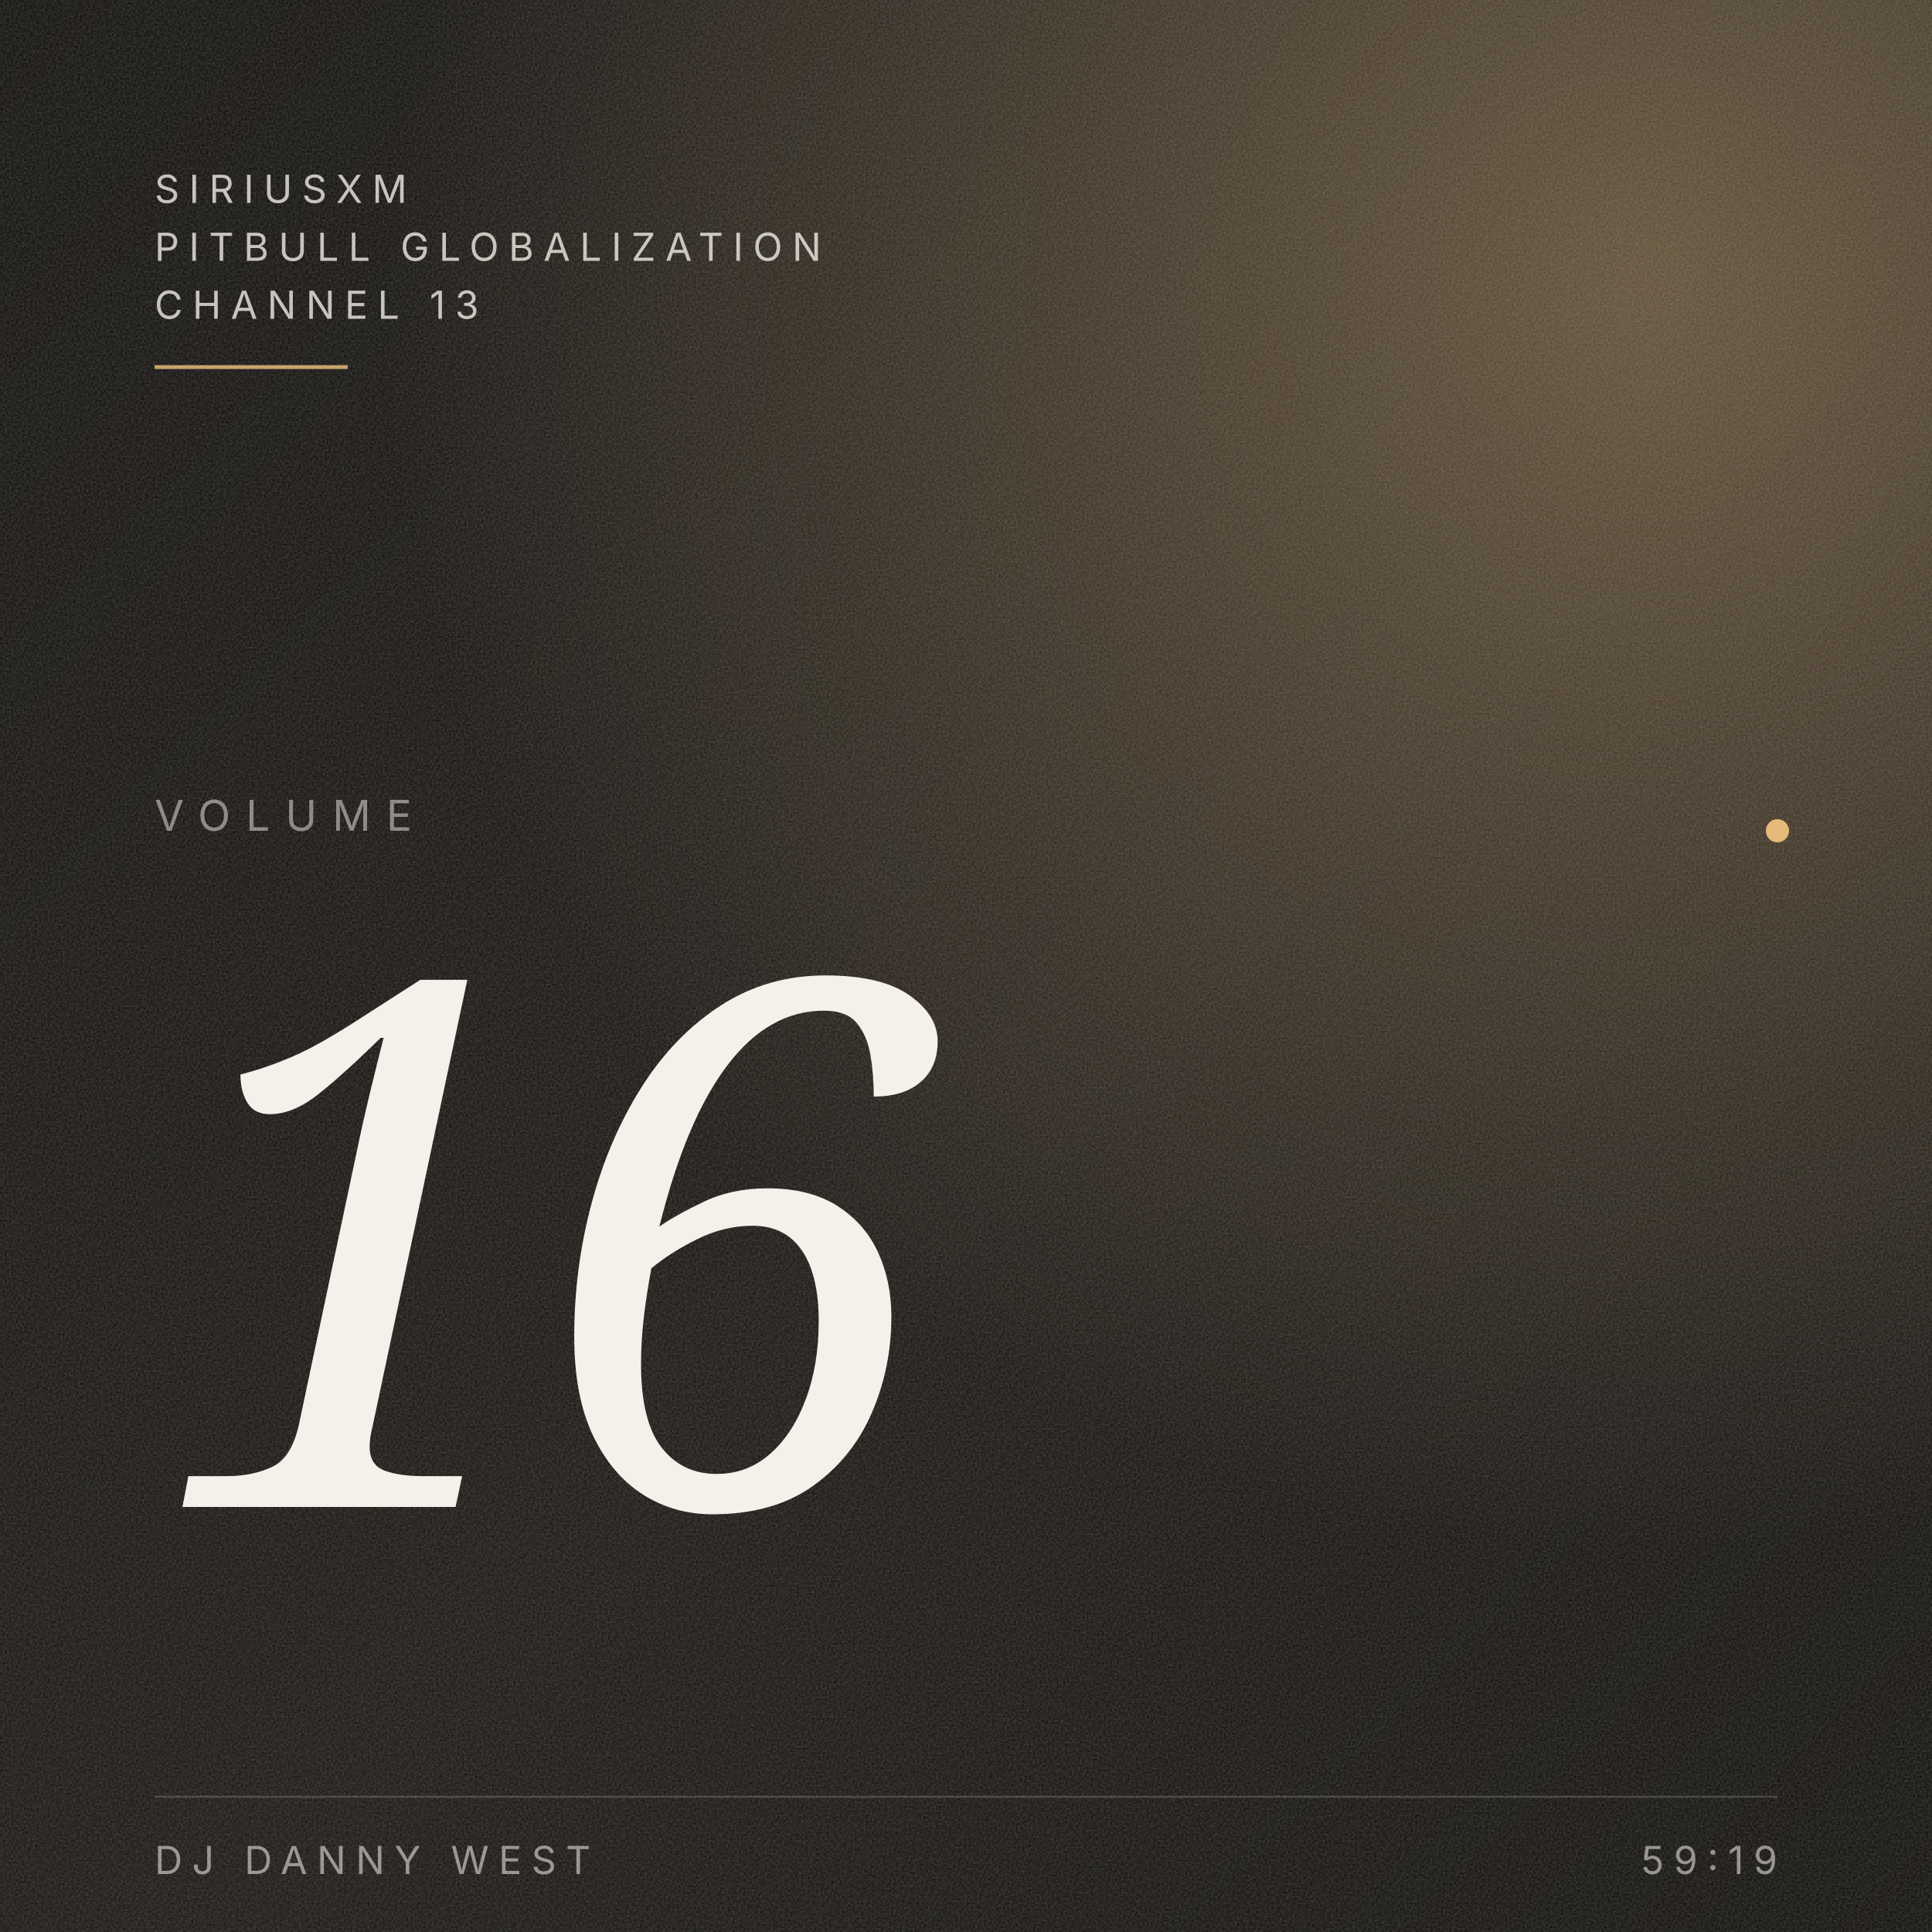
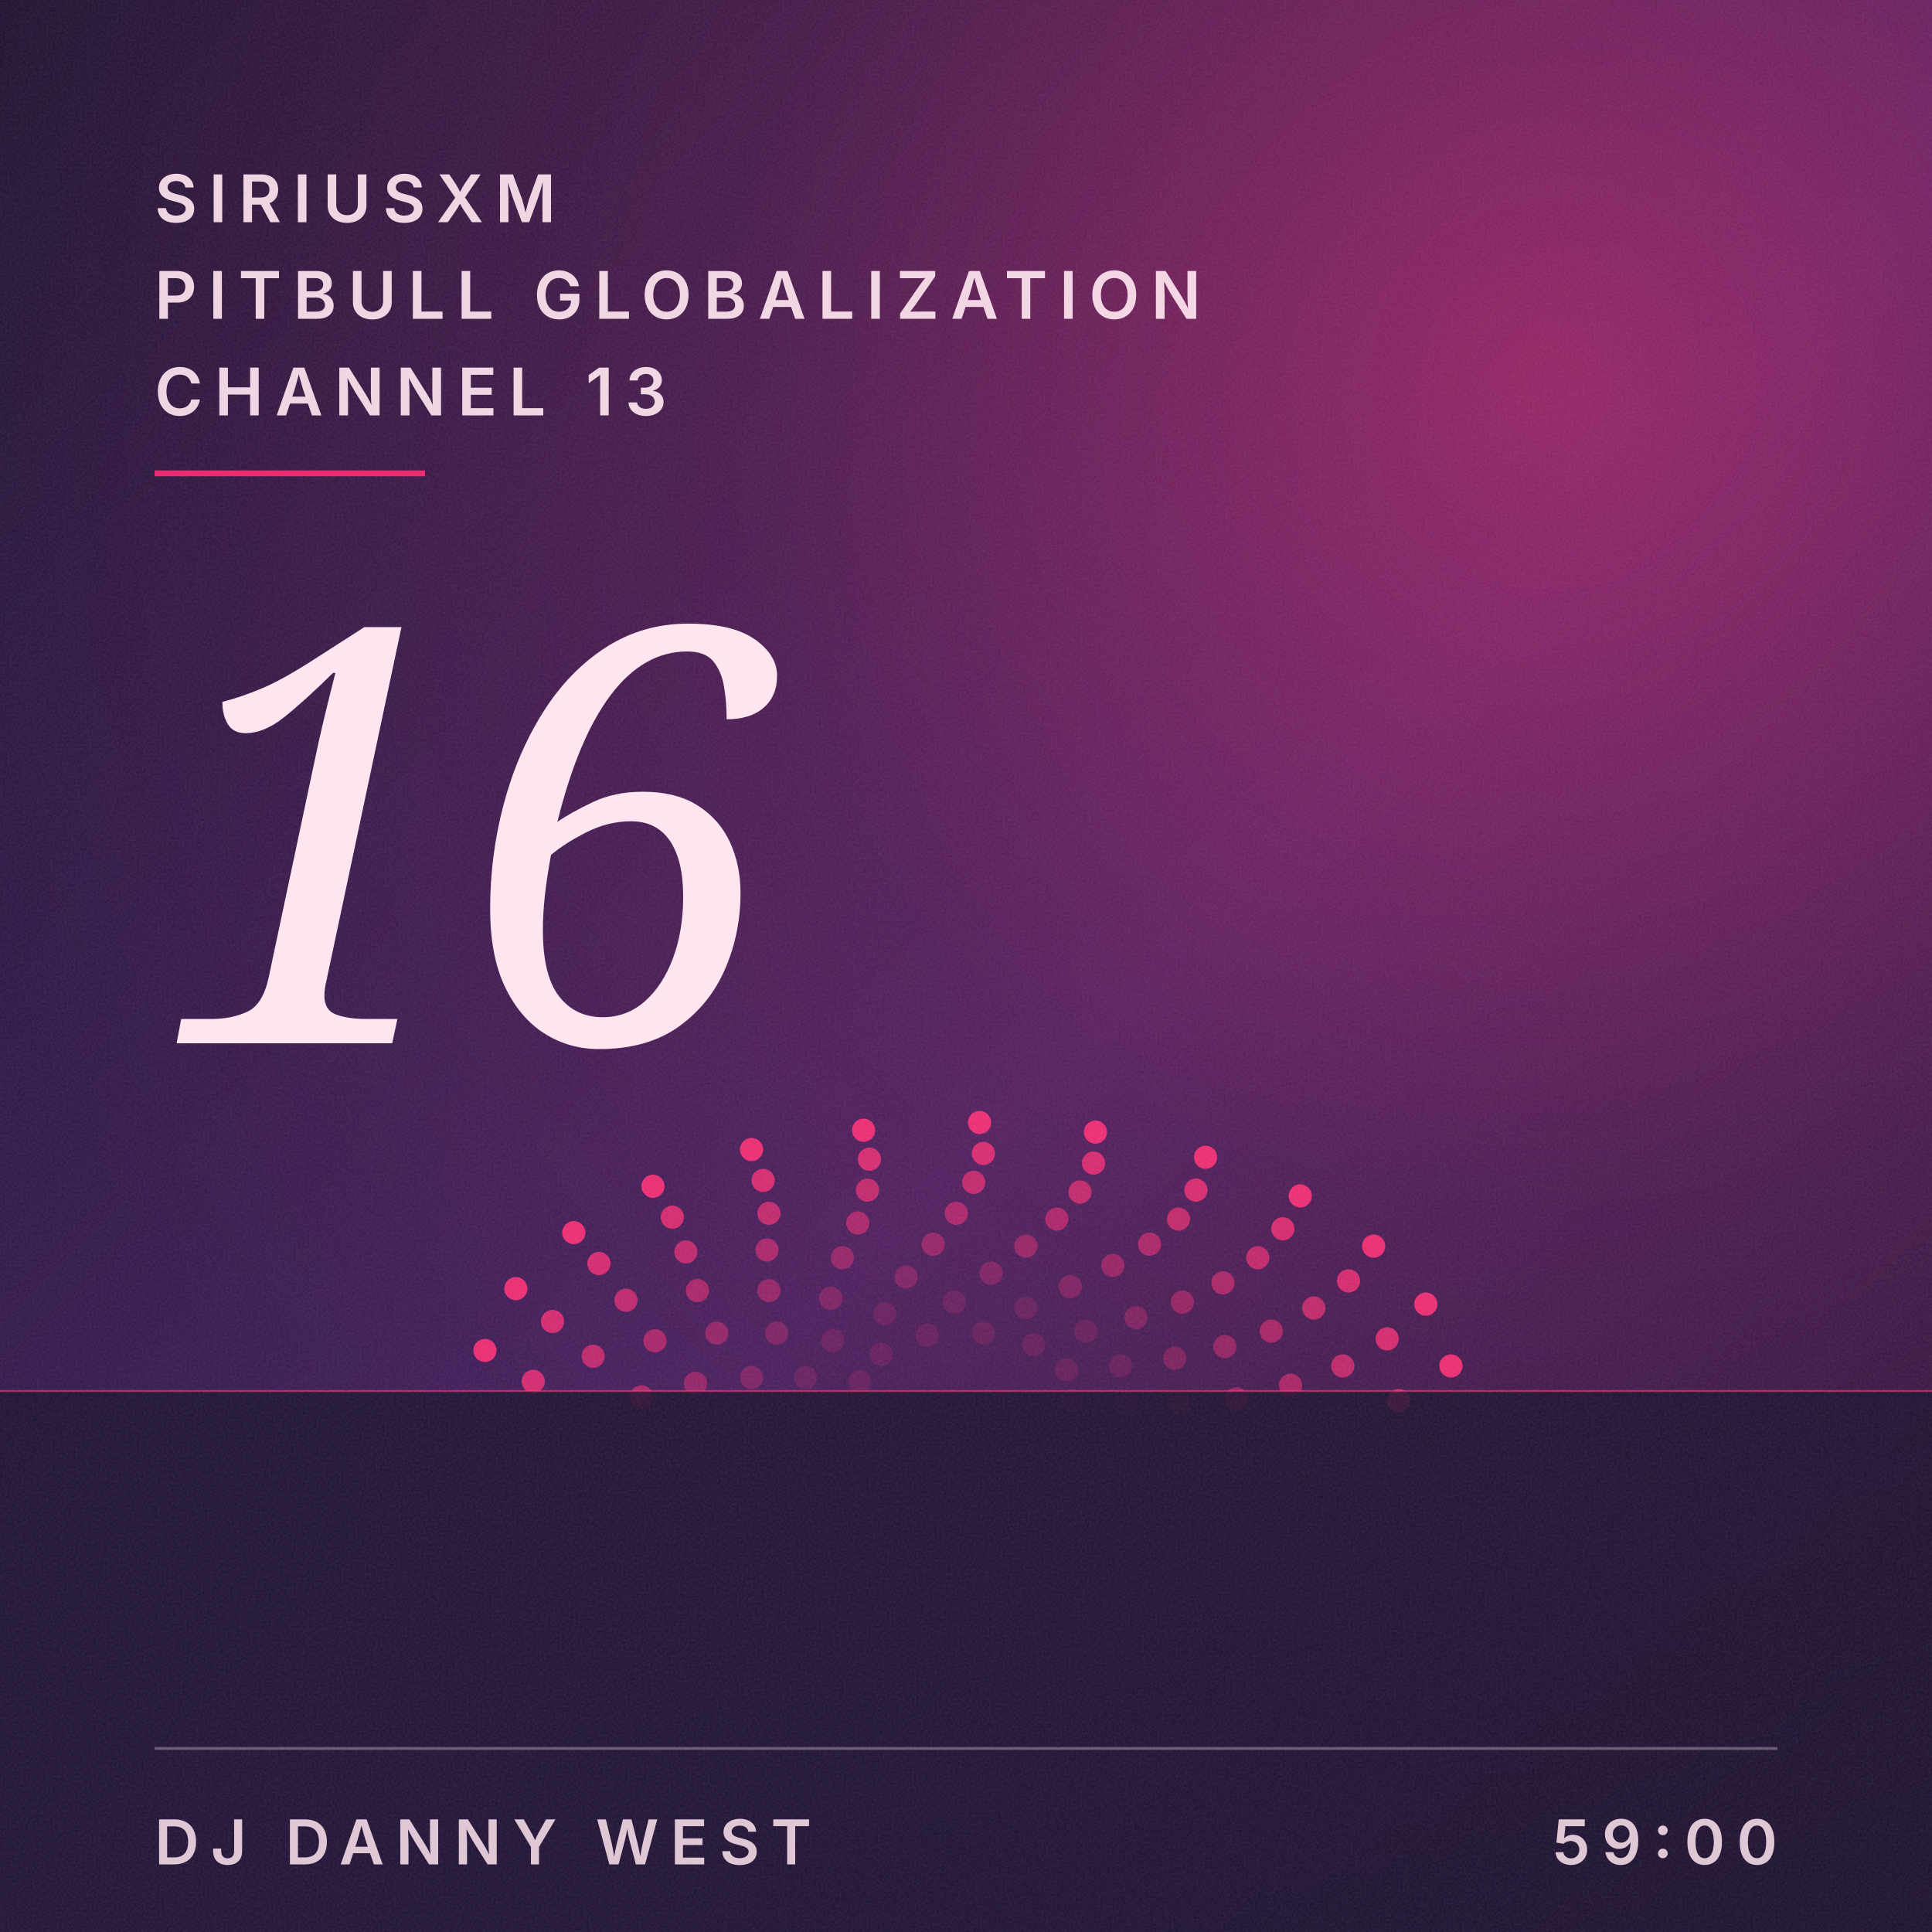
<svg xmlns="http://www.w3.org/2000/svg" viewBox="0 0 1000 1000" preserveAspectRatio="xMidYMid slice">
  <defs>
    <linearGradient id="bg" x1="0" y1="0" x2="1" y2="1">
-       <stop offset="0" stop-color="#0A0907" />
-       <stop offset="0.55" stop-color="#14110D" />
-       <stop offset="1" stop-color="#0A0907" />
+       <stop offset="0" stop-color="#1A0F2E" />
+       <stop offset="0.55" stop-color="#3D1B5A" />
+       <stop offset="1" stop-color="#1A0F2E" />
    </linearGradient>
-     <radialGradient id="ember" cx="0.85" cy="0.15" r="0.65">
-       <stop offset="0" stop-color="#E5B97A" stop-opacity="0.35" />
-       <stop offset="1" stop-color="#E5B97A" stop-opacity="0" />
+     <radialGradient id="accentGlow" cx="0.8" cy="0.2" r="0.85">
+       <stop offset="0" stop-color="#FF2D75" stop-opacity="0.45" />
+       <stop offset="0.5" stop-color="#FF2D75" stop-opacity="0.12" />
+       <stop offset="1" stop-color="#FF2D75" stop-opacity="0" />
    </radialGradient>
    <filter id="grain" x="0" y="0" width="100%" height="100%">
-       <feTurbulence type="fractalNoise" baseFrequency="0.9" numOctaves="3" stitchTiles="stitch" />
-       <feColorMatrix values="0 0 0 0 0.96  0 0 0 0 0.94  0 0 0 0 0.92  0 0 0 0.5 0" />
+       <feTurbulence type="fractalNoise" baseFrequency="0.85" numOctaves="2" seed="56" stitchTiles="stitch" />
+       <feColorMatrix values="0 0 0 0 0.96  0 0 0 0 0.94  0 0 0 0 0.92  0 0 0 0.18 0" />
+     </filter>
+     <filter id="softblur">
+       <feGaussianBlur stdDeviation="40" />
    </filter>
  </defs>
  <rect width="1000" height="1000" fill="url(#bg)" />
-   <rect width="1000" height="1000" fill="url(#ember)" />
-   <rect width="1000" height="1000" filter="url(#grain)" opacity="0.45" />
-   <g font-family="Inter, system-ui, sans-serif" fill="#F5F1EA">
-     <text x="80" y="105" font-size="20" letter-spacing="5" fill-opacity="0.78">SIRIUSXM</text>
-     <text x="80" y="135" font-size="20" letter-spacing="5" fill-opacity="0.78">PITBULL GLOBALIZATION</text>
-     <text x="80" y="165" font-size="20" letter-spacing="5" fill-opacity="0.78">CHANNEL 13</text>
-     <line x1="80" y1="190" x2="180" y2="190" stroke="#E5B97A" stroke-opacity="0.85" stroke-width="2" />
+   <rect width="1000" height="1000" fill="url(#accentGlow)" />
+   <circle cx="251" cy="699" r="6" fill="#FF2D75" opacity="0.88" />
+   <circle cx="267" cy="667" r="6" fill="#FF2D75" opacity="0.88" />
+   <circle cx="297" cy="638" r="6" fill="#FF2D75" opacity="0.88" />
+   <circle cx="338" cy="614" r="6" fill="#FF2D75" opacity="0.88" />
+   <circle cx="389" cy="595" r="6" fill="#FF2D75" opacity="0.88" />
+   <circle cx="447" cy="585" r="6" fill="#FF2D75" opacity="0.88" />
+   <circle cx="507" cy="581" r="6" fill="#FF2D75" opacity="0.88" />
+   <circle cx="567" cy="586" r="6" fill="#FF2D75" opacity="0.88" />
+   <circle cx="624" cy="599" r="6" fill="#FF2D75" opacity="0.88" />
+   <circle cx="673" cy="619" r="6" fill="#FF2D75" opacity="0.88" />
+   <circle cx="711" cy="645" r="6" fill="#FF2D75" opacity="0.88" />
+   <circle cx="738" cy="675" r="6" fill="#FF2D75" opacity="0.88" />
+   <circle cx="751" cy="707" r="6" fill="#FF2D75" opacity="0.88" />
+   <circle cx="276" cy="715" r="6" fill="#FF2D75" opacity="0.76" />
+   <circle cx="286" cy="684" r="6" fill="#FF2D75" opacity="0.76" />
+   <circle cx="310" cy="654" r="6" fill="#FF2D75" opacity="0.76" />
+   <circle cx="348" cy="630" r="6" fill="#FF2D75" opacity="0.76" />
+   <circle cx="395" cy="611" r="6" fill="#FF2D75" opacity="0.76" />
+   <circle cx="450" cy="600" r="6" fill="#FF2D75" opacity="0.76" />
+   <circle cx="509" cy="597" r="6" fill="#FF2D75" opacity="0.76" />
+   <circle cx="566" cy="602" r="6" fill="#FF2D75" opacity="0.76" />
+   <circle cx="619" cy="616" r="6" fill="#FF2D75" opacity="0.76" />
+   <circle cx="664" cy="636" r="6" fill="#FF2D75" opacity="0.76" />
+   <circle cx="698" cy="663" r="6" fill="#FF2D75" opacity="0.76" />
+   <circle cx="718" cy="693" r="6" fill="#FF2D75" opacity="0.76" />
+   <circle cx="724" cy="725" r="6" fill="#FF2D75" opacity="0.76" />
+   <circle cx="307" cy="702" r="6" fill="#FF2D75" opacity="0.64" />
+   <circle cx="324" cy="673" r="6" fill="#FF2D75" opacity="0.64" />
+   <circle cx="355" cy="648" r="6" fill="#FF2D75" opacity="0.64" />
+   <circle cx="398" cy="628" r="6" fill="#FF2D75" opacity="0.64" />
+   <circle cx="449" cy="616" r="6" fill="#FF2D75" opacity="0.64" />
+   <circle cx="504" cy="612" r="6" fill="#FF2D75" opacity="0.64" />
+   <circle cx="559" cy="617" r="6" fill="#FF2D75" opacity="0.64" />
+   <circle cx="610" cy="631" r="6" fill="#FF2D75" opacity="0.64" />
+   <circle cx="651" cy="651" r="6" fill="#FF2D75" opacity="0.64" />
+   <circle cx="680" cy="677" r="6" fill="#FF2D75" opacity="0.64" />
+   <circle cx="695" cy="707" r="6" fill="#FF2D75" opacity="0.64" />
+   <circle cx="332" cy="723" r="6" fill="#FF2D75" opacity="0.52" />
+   <circle cx="339" cy="694" r="6" fill="#FF2D75" opacity="0.52" />
+   <circle cx="361" cy="668" r="6" fill="#FF2D75" opacity="0.52" />
+   <circle cx="397" cy="647" r="6" fill="#FF2D75" opacity="0.52" />
+   <circle cx="444" cy="633" r="6" fill="#FF2D75" opacity="0.52" />
+   <circle cx="495" cy="628" r="6" fill="#FF2D75" opacity="0.52" />
+   <circle cx="547" cy="631" r="6" fill="#FF2D75" opacity="0.52" />
+   <circle cx="595" cy="644" r="6" fill="#FF2D75" opacity="0.52" />
+   <circle cx="633" cy="664" r="6" fill="#FF2D75" opacity="0.52" />
+   <circle cx="658" cy="689" r="6" fill="#FF2D75" opacity="0.52" />
+   <circle cx="668" cy="717" r="6" fill="#FF2D75" opacity="0.52" />
+   <circle cx="360" cy="716" r="6" fill="#FF2D75" opacity="0.40" />
+   <circle cx="371" cy="690" r="6" fill="#FF2D75" opacity="0.40" />
+   <circle cx="398" cy="668" r="6" fill="#FF2D75" opacity="0.40" />
+   <circle cx="436" cy="651" r="6" fill="#FF2D75" opacity="0.40" />
+   <circle cx="483" cy="644" r="6" fill="#FF2D75" opacity="0.40" />
+   <circle cx="531" cy="645" r="6" fill="#FF2D75" opacity="0.40" />
+   <circle cx="576" cy="655" r="6" fill="#FF2D75" opacity="0.40" />
+   <circle cx="612" cy="674" r="6" fill="#FF2D75" opacity="0.40" />
+   <circle cx="634" cy="697" r="6" fill="#FF2D75" opacity="0.40" />
+   <circle cx="640" cy="724" r="6" fill="#FF2D75" opacity="0.40" />
+   <circle cx="389" cy="713" r="6" fill="#FF2D75" opacity="0.28" />
+   <circle cx="402" cy="690" r="6" fill="#FF2D75" opacity="0.28" />
+   <circle cx="430" cy="672" r="6" fill="#FF2D75" opacity="0.28" />
+   <circle cx="469" cy="661" r="6" fill="#FF2D75" opacity="0.28" />
+   <circle cx="513" cy="659" r="6" fill="#FF2D75" opacity="0.28" />
+   <circle cx="554" cy="666" r="6" fill="#FF2D75" opacity="0.28" />
+   <circle cx="588" cy="682" r="6" fill="#FF2D75" opacity="0.28" />
+   <circle cx="608" cy="703" r="6" fill="#FF2D75" opacity="0.28" />
+   <circle cx="611" cy="727" r="6" fill="#FF2D75" opacity="0.28" />
+   <circle cx="417" cy="713" r="6" fill="#FF2D75" opacity="0.16" />
+   <circle cx="431" cy="694" r="6" fill="#FF2D75" opacity="0.16" />
+   <circle cx="458" cy="680" r="6" fill="#FF2D75" opacity="0.16" />
+   <circle cx="494" cy="674" r="6" fill="#FF2D75" opacity="0.16" />
+   <circle cx="531" cy="677" r="6" fill="#FF2D75" opacity="0.16" />
+   <circle cx="562" cy="689" r="6" fill="#FF2D75" opacity="0.16" />
+   <circle cx="580" cy="707" r="6" fill="#FF2D75" opacity="0.16" />
+   <circle cx="583" cy="727" r="6" fill="#FF2D75" opacity="0.16" />
+   <circle cx="445" cy="715" r="6" fill="#FF2D75" opacity="0.15" />
+   <circle cx="456" cy="701" r="6" fill="#FF2D75" opacity="0.15" />
+   <circle cx="480" cy="691" r="6" fill="#FF2D75" opacity="0.15" />
+   <circle cx="509" cy="690" r="6" fill="#FF2D75" opacity="0.15" />
+   <circle cx="535" cy="696" r="6" fill="#FF2D75" opacity="0.15" />
+   <circle cx="552" cy="709" r="6" fill="#FF2D75" opacity="0.15" />
+   <circle cx="555" cy="725" r="6" fill="#FF2D75" opacity="0.15" />
+   <rect x="0" y="720" width="1000" height="280" fill="#1A0F2E" opacity="0.85" />
+   <line x1="0" y1="720" x2="1000" y2="720" stroke="#FF2D75" stroke-opacity="0.6" stroke-width="1" />
+   <rect width="1000" height="1000" filter="url(#grain)" opacity="0.55" />
+   <g font-family="Inter, system-ui, sans-serif" fill="#FFE5F0" fill-opacity="0.92" font-weight="600">
+     <text x="80" y="115" font-size="34" letter-spacing="6">SIRIUSXM</text>
+     <text x="80" y="165" font-size="34" letter-spacing="6">PITBULL GLOBALIZATION</text>
+     <text x="80" y="215" font-size="34" letter-spacing="6">CHANNEL 13</text>
+     <line x1="80" y1="245" x2="220" y2="245" stroke="#FF2D75" stroke-opacity="0.9" stroke-width="3" />
  </g>
-   <g font-family="Inter, system-ui, sans-serif" fill="#F5F1EA" fill-opacity="0.5">
-     <text x="80" y="430" font-size="22" letter-spacing="8">VOLUME</text>
-   </g>
-   <g font-family="Fraunces, Georgia, serif" fill="#F5F1EA" style="font-variation-settings: 'opsz' 144;">
-     <text x="80" y="780" font-size="380" font-style="italic" font-weight="300" letter-spacing="-18">16</text>
-   </g>
-   <circle cx="920" cy="430" r="6" fill="#E5B97A" />
-   <g font-family="Inter, system-ui, sans-serif" fill="#F5F1EA" fill-opacity="0.55">
-     <line x1="80" y1="930" x2="920" y2="930" stroke="#F5F1EA" stroke-opacity="0.18" stroke-width="1" />
-     <text x="80" y="970" font-size="20" letter-spacing="5">DJ DANNY WEST</text>
-     <text x="920" y="970" text-anchor="end" font-size="20" letter-spacing="5">59:19</text>
+   <text x="80" y="540" font-family="Fraunces, Georgia, serif" font-size="300" font-style="italic" font-weight="400" fill="#FFE5F0" letter-spacing="-12">16</text>
+   <g font-family="Inter, system-ui, sans-serif" fill="#FFE5F0" fill-opacity="0.85" font-weight="600">
+     <line x1="80" y1="905" x2="920" y2="905" stroke="#FFE5F0" stroke-opacity="0.32" stroke-width="1.5" />
+     <text x="80" y="965" font-size="32" letter-spacing="6">DJ DANNY WEST</text>
+     <text x="920" y="965" text-anchor="end" font-size="32" letter-spacing="6">59:00</text>
  </g>
</svg>
